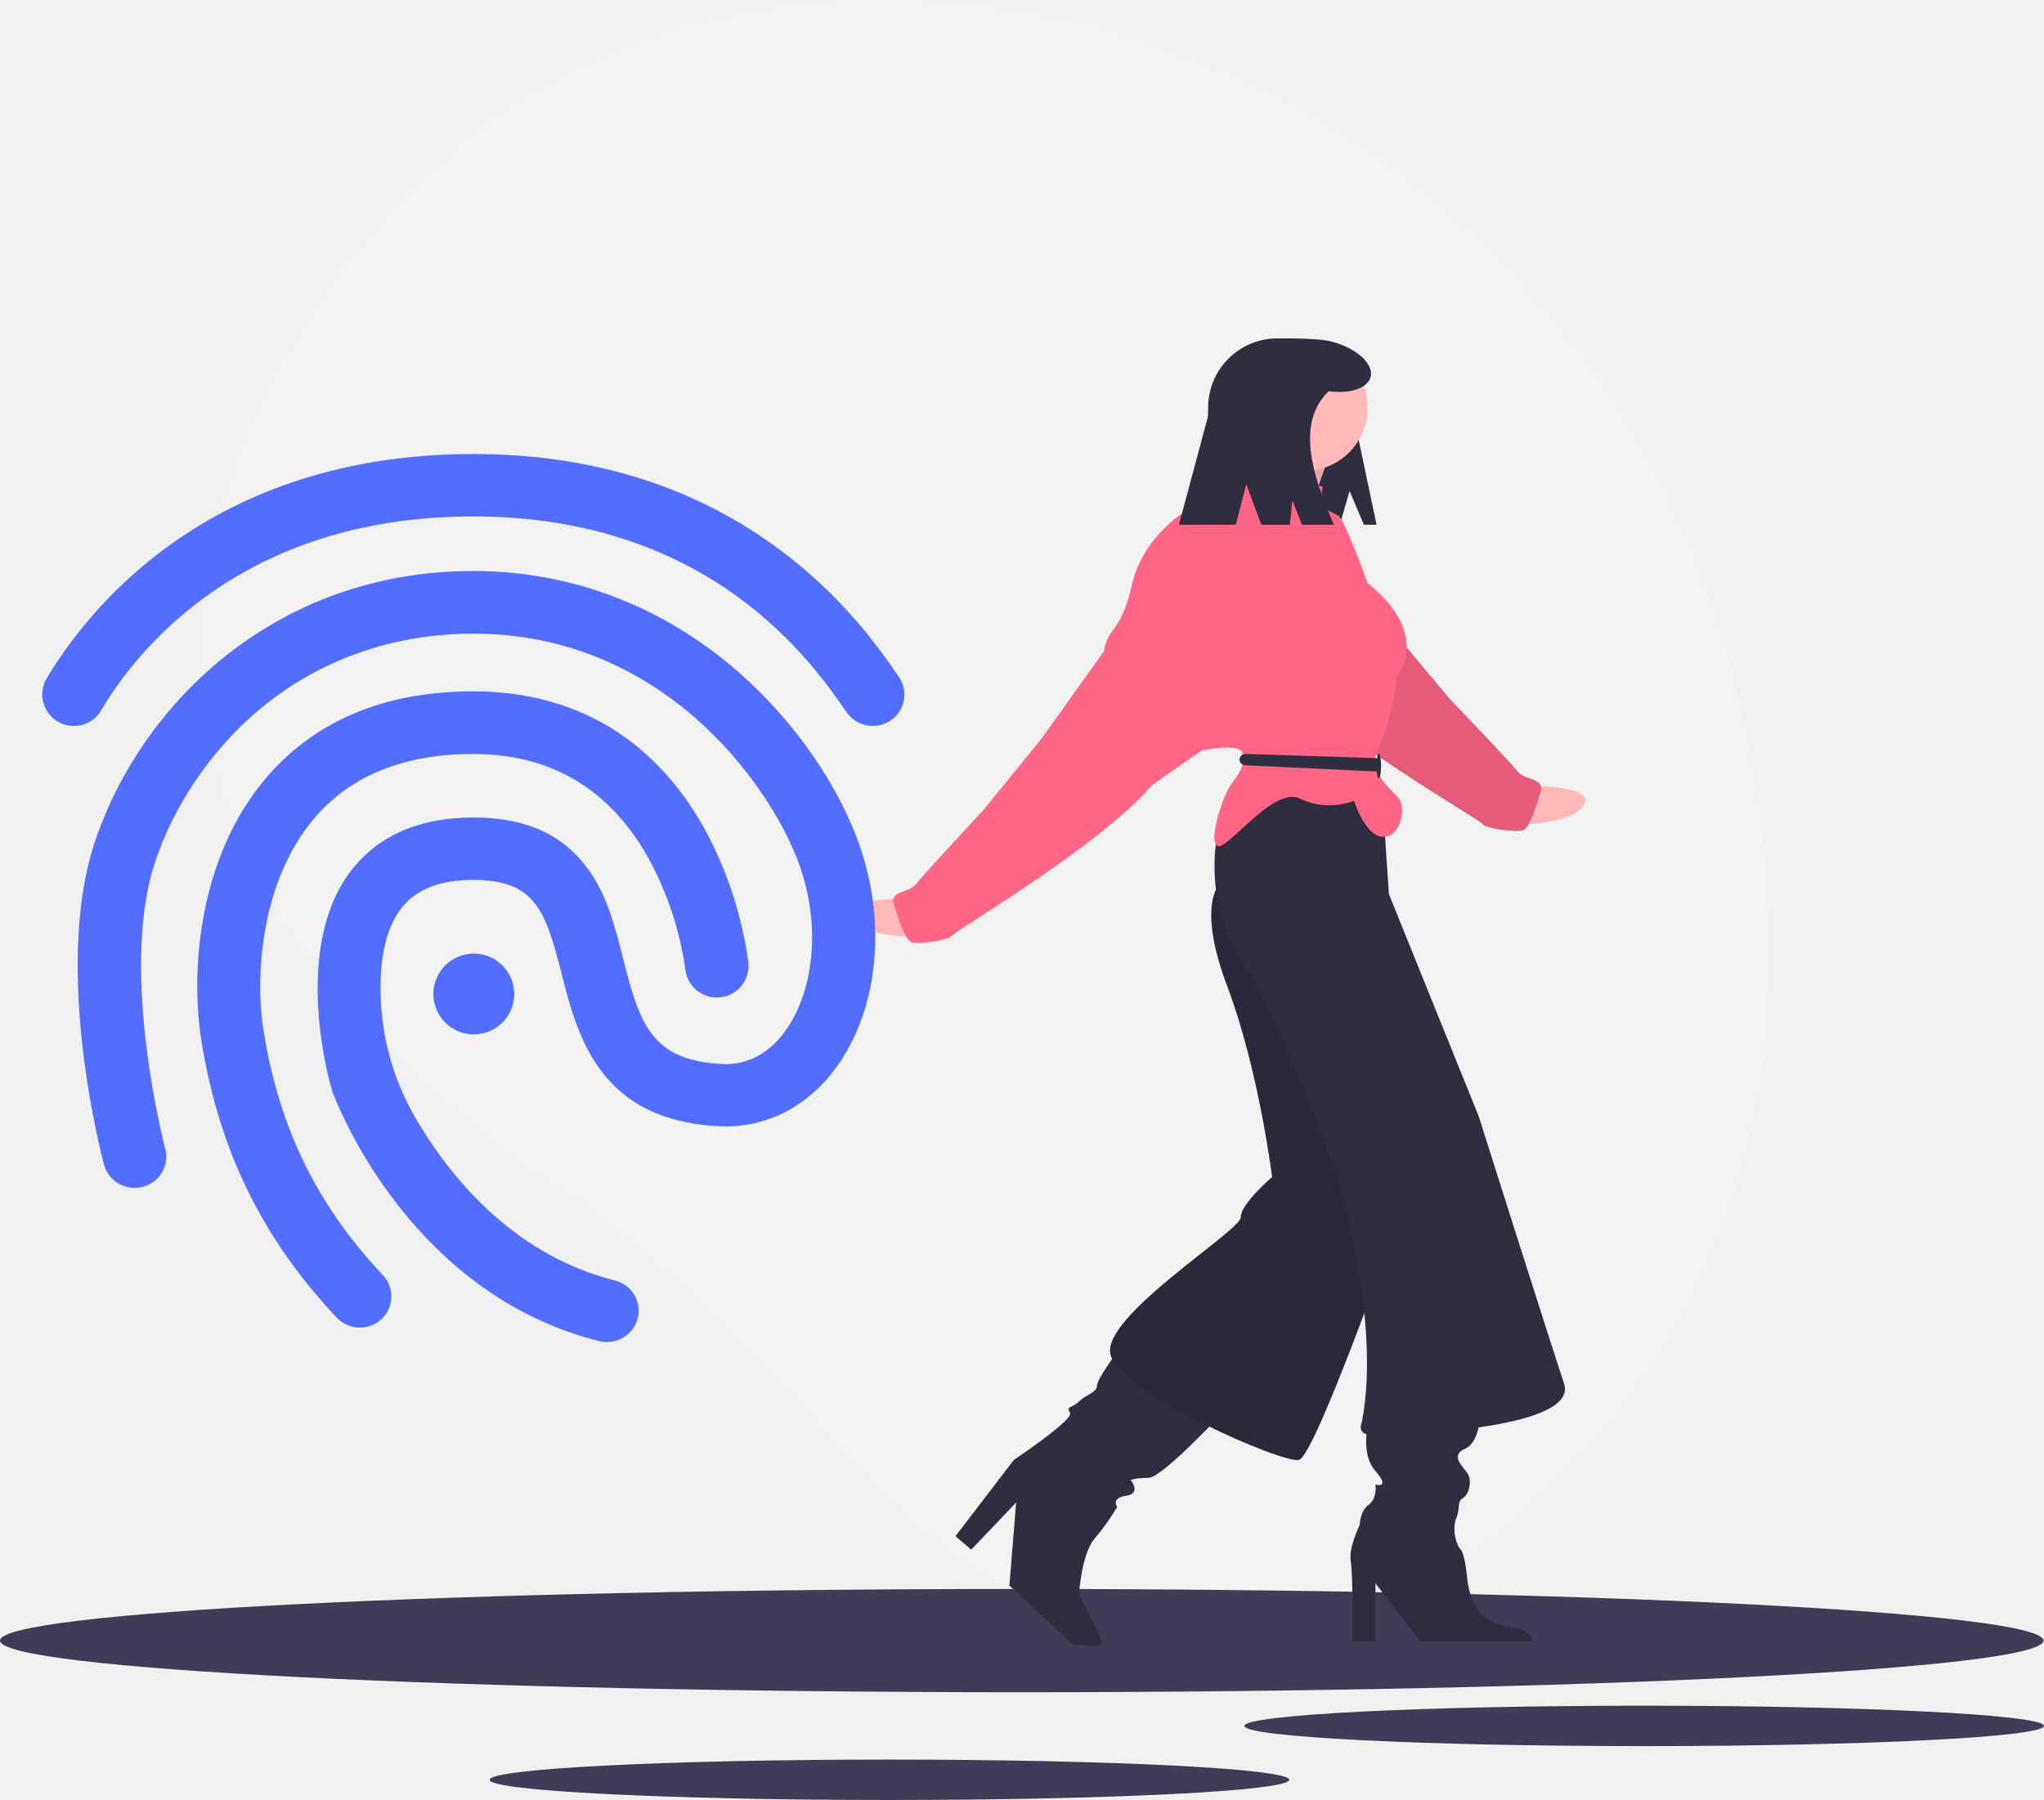
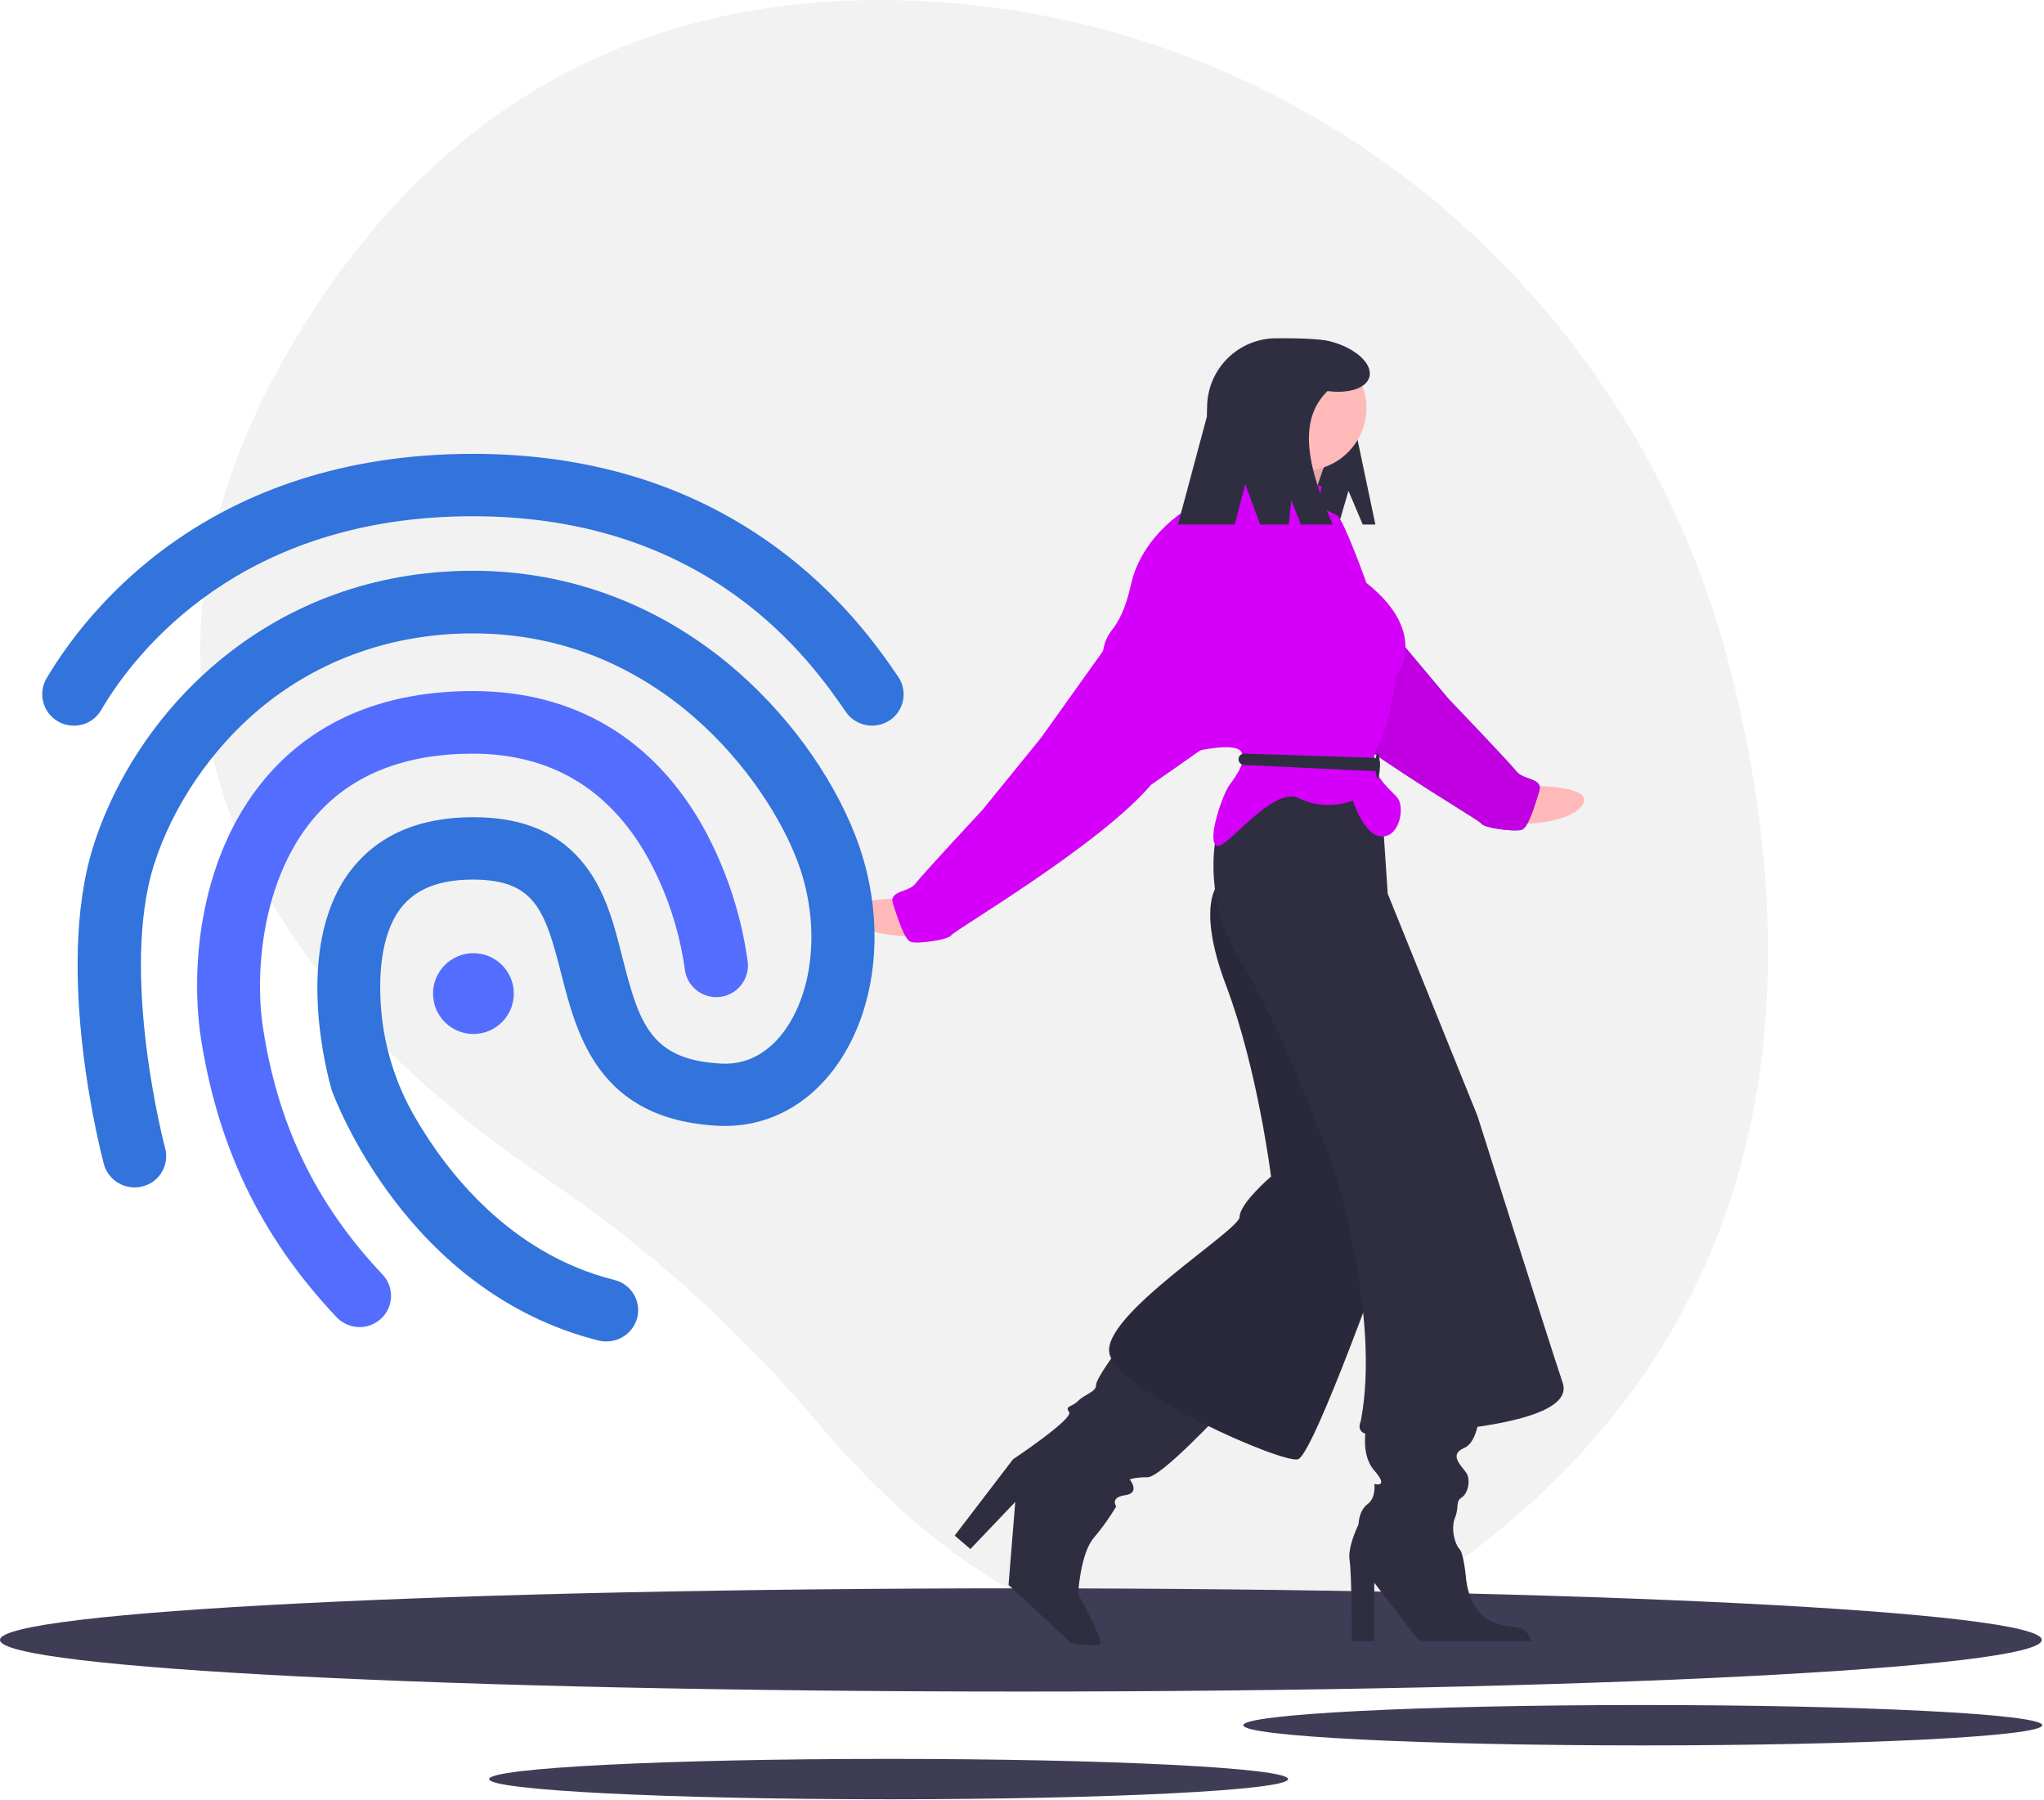
- <svg xmlns="http://www.w3.org/2000/svg" id="ad3acef6-40f9-4409-a616-f2253c54cee5" data-name="Layer 1" width="910.225" height="801.723" viewBox="0 0 910.225 801.723">
-   <path d="M916.056,347.306C872.769,177.089,723.197,54.217,547.631,49.289,454.815,46.683,357.147,77.466,286.037,185.187c-127.117,192.563,7.812,325.629,101.88,388.86A588.609,588.609,0,0,1,509.58,683.398C573.12,758.798,695.357,852.494,840.935,705.687,946.45,599.281,944.89,460.687,916.056,347.306Z" transform="translate(-144.8873 -49.1386)" fill="#f2f2f2" />
-   <ellipse cx="455" cy="730.723" rx="455" ry="23" fill="#3f3d56" />
-   <ellipse cx="732.182" cy="768.723" rx="178.043" ry="9" fill="#3f3d56" />
-   <ellipse cx="396.056" cy="792.723" rx="178.043" ry="9" fill="#3f3d56" />
-   <path d="M826.265,399.304s30.246-.441,23.802,8.654-31.444,8.46-31.444,8.46Z" transform="translate(-144.8873 -49.1386)" fill="#ffb9b9" />
-   <path d="M733.228,287.149l30.61,41.558,26.464,31.617s27.42,28.603,30.478,32.559,12.043,2.825,10.13,8.853-4.766,16.071-7.751,17.115-17.013-.752-18.042-2.737-66.577-39.033-89.968-65.694l-22.262-15.11-.334-25.565Z" transform="translate(-144.8873 -49.1386)" fill="#536dfe" />
-   <path d="M733.228,287.149l30.61,41.558,26.464,31.617s27.42,28.603,30.478,32.559,12.043,2.825,10.13,8.853-4.766,16.071-7.751,17.115-17.013-.752-18.042-2.737-66.577-39.033-89.968-65.694l-22.262-15.11-.334-25.565Z" transform="translate(-144.8873 -49.1386)" fill="#ff6584" />
-   <path d="M733.228,287.149l30.61,41.558,26.464,31.617s27.42,28.603,30.478,32.559,12.043,2.825,10.13,8.853-4.766,16.071-7.751,17.115-17.013-.752-18.042-2.737-66.577-39.033-89.968-65.694l-22.262-15.11-.334-25.565Z" transform="translate(-144.8873 -49.1386)" opacity="0.1" />
-   <path d="M745.887,267.861l6.364,15h5.636l-8-38c0-24.391-11.772-45-36.163-45h-0A30.837,30.837,0,0,0,682.887,230.698v37.268a14.896,14.896,0,0,0,14.896,14.896h43.73Z" transform="translate(-144.8873 -49.1386)" fill="#2f2e41" />
-   <path d="M642.387,651.361s-9,12-9,15-5,4-8,7-6,2-4,5-25,21-25,21l-26,34,7,6,20-21-3,37,28,26s12,2,13,0-10-22-10-22,1-18,7-25a102.029,102.029,0,0,0,10-14s-3-4,4-5,2-7,2-7,2-1,8-1,33-29,33-29Z" transform="translate(-144.8873 -49.1386)" fill="#2f2e41" />
-   <path d="M754.387,682.361s-4,14,3,22,0,6,0,6,1,6-3,9-4,9-4,9-5,10-4,16,1,36,1,36h10v-26l20,26h50s-1-5-6-6-20,0-23-21c0,0-1-12-3-14s-4-9-2-14,0-7,3-9,4-8,2-11-8-8-1-11,7-18,7-18Z" transform="translate(-144.8873 -49.1386)" fill="#2f2e41" />
-   <path d="M688.387,442.361s-11,9,3,46,20,85,20,85-14,12-14,18-62,44-58,61,77,49,84,47,41-98,41-98-13-106-14-107-31-50-31-50l-18-37Z" transform="translate(-144.8873 -49.1386)" fill="#2f2e41" />
-   <path d="M688.387,442.361s-11,9,3,46,20,85,20,85-14,12-14,18-62,44-58,61,77,49,84,47,41-98,41-98-13-106-14-107-31-50-31-50l-18-37Z" transform="translate(-144.8873 -49.1386)" opacity="0.1" />
-   <path d="M687.387,419.361s-8,29,11,59,41,92,41,92,21,65,12,112c0,0-3,6,5,6s92-2,85-23-38-119-38-119l-40-99-2-30-15-23h-31Z" transform="translate(-144.8873 -49.1386)" fill="#2f2e41" />
-   <path d="M547.496,449.361s-30.249,0-23.673,9,31.565,8,31.565,8Z" transform="translate(-144.8873 -49.1386)" fill="#ffb9b9" />
-   <path d="M705.887,242.861s2,14-5,16,28,17,28,17,7-24,10-27S705.887,242.861,705.887,242.861Z" transform="translate(-144.8873 -49.1386)" fill="#ffb9b9" />
-   <path d="M705.887,242.861s2,14-5,16,28,17,28,17,7-24,10-27S705.887,242.861,705.887,242.861Z" transform="translate(-144.8873 -49.1386)" opacity="0.1" />
-   <path d="M733.887,265.861s-31-9-32-12-8,4-11,9-9,11-12,11-25,13-30,36c-2.289,10.529-5.626,16.657-8.571,20.207a19.292,19.292,0,0,0-3.883,10.001.974.974,0,0,1-.546.792c-2,1,42,43,42,43s17-4,20,0-2,11-5,15-10,24-6,27,25-27,37-21,24,1,24,1,5,16,13,16,10-13,7-17-15-12-9-23,8-31,8-31,16-19-13-42c0,0-10-28-13-30s-8-3-8-5S733.887,265.861,733.887,265.861Z" transform="translate(-144.8873 -49.1386)" fill="#ff6584" />
-   <path d="M638.887,335.861l-30,42-26,32s-27,29-30,33-12,3-10,9,5,16,8,17,17-1,18-3,66-40,89-67l22.039-15.433-.039-25.567Z" transform="translate(-144.8873 -49.1386)" fill="#ff6584" />
-   <path d="M699.479,384.939l57.966,1.85a2.517,2.517,0,0,1,2.442,2.516v.925a2.517,2.517,0,0,1-2.63,2.514l-57.966-2.775a2.517,2.517,0,0,1-2.404-2.514h0A2.517,2.517,0,0,1,699.479,384.939Z" transform="translate(-144.8873 -49.1386)" fill="#2f2e41" />
-   <ellipse cx="614" cy="341.223" rx="1" ry="5.5" fill="#2f2e41" />
-   <circle cx="581" cy="181.723" r="28" fill="#ffb9b9" />
-   <path d="M737.59,201.199c-5.425-1.375-18.289-1.337-20.171-1.337a34.531,34.531,0,0,0-34.531,34.531l-13,48.469h25.304l4.696-18,6.667,18h12.738l1.095-10.817,4.311,10.817H738.887c-10.626-24.044-16.279-45.961-2.318-59.488,9.427,1.284,17.379-1.241,18.674-6.352C756.736,211.132,748.833,204.048,737.59,201.199Z" transform="translate(-144.8873 -49.1386)" fill="#2f2e41" />
-   <path d="M736.683,277.722" transform="translate(-144.8873 -49.1386)" fill="#2f2e41" />
-   <path d="M177.787,372.461a14.012,14.012,0,0,1-12.2-21c17.8-30,71.9-100.1,190.1-100.1,51.2,0,96.1,13.6,133.4,40.4,30.7,22,47.9,46.9,56.1,58.9a13.897,13.897,0,0,1-3.7,19.4,14.224,14.224,0,0,1-19.6-3.7c-14.9-21.6-60.1-87.2-166.2-87.2-103.6,0-150.4,60.4-165.7,86.3a13.804,13.804,0,0,1-12.2,7Z" transform="translate(-144.8873 -49.1386)" fill="#536dfe" />
-   <path d="M415.187,646.861a13.934,13.934,0,0,1-3.5-.4c-85.7-21.5-117.7-108.1-119-111.7l-.2-.8c-.7-2.5-17.9-61.9,8.5-96.7,12.1-15.9,30.5-24,54.8-24,22.6,0,38.9,7.1,50.1,21.8,9.2,12,12.9,26.8,16.5,41.1,7.5,29.7,12.9,45.3,44.1,46.9,13.7.7,22.7-7.4,27.8-14.3,13.8-18.8,16.2-49.5,5.8-76.5-13.4-35-60.8-100.9-144.4-100.9-35.7,0-68.5,11.6-94.8,33.4-21.8,18.1-39.1,43.6-47.4,69.8-15.4,48.8,4.8,125.5,5,126.2a13.871,13.871,0,0,1-10,17,14.202,14.202,0,0,1-17.3-9.9c-.9-3.5-22.5-85.3-4.7-141.7,19.4-61.1,79.2-122.7,169.2-122.7,41.6,0,80.9,14.3,113.7,41.3,25.4,21,46.2,49.2,57,77.4,13.8,36,10.1,76.4-9.4,102.8-13,17.6-31.5,26.8-52,25.8-53.4-2.7-63-40.4-70-67.9-7.2-28.2-11.8-41.8-39.3-41.8-15.1,0-25.7,4.2-32.3,12.9-9,11.9-9.7,30.5-8.7,44q.015.211.031.422a113.927,113.927,0,0,0,15.21,48.702c13.882,23.936,42.041,60.645,88.759,72.376a13.891,13.891,0,0,1,10.2,16.9,14.196,14.196,0,0,1-13.7,10.5Z" transform="translate(-144.8873 -49.1386)" fill="#536dfe" />
-   <path d="M305.187,640.461a14.238,14.238,0,0,1-10.3-4.4c-34.3-36.4-53.7-77.1-61-128v-.3c-4.1-33.7,1.9-81.4,31.3-114.2,21.7-24.2,52.2-36.5,90.5-36.5,45.3,0,80.9,21.3,103.1,61.5a172.867,172.867,0,0,1,19.4,59.5,14.126,14.126,0,0,1-28.1,2.9,144.754,144.754,0,0,0-16.5-49.7c-17.2-30.7-43.4-46.3-78-46.3-29.9,0-53.3,9.1-69.4,27.1-23.2,25.9-27.7,65.8-24.5,92.2,6.4,45,23.5,80.8,53.7,112.8a13.831,13.831,0,0,1-.7,19.7,14.185,14.185,0,0,1-9.5,3.7Z" transform="translate(-144.8873 -49.1386)" fill="#536dfe" />
-   <circle cx="211" cy="442.723" r="18" fill="#536dfe" />
+ <svg xmlns="http://www.w3.org/2000/svg" width="911" height="802" viewBox="0 0 911 802" fill="none">
+   <rect width="911" height="802" fill="white" />
+   <g clip-path="url(#clip0)">
+     <path d="M771.169 298.167C727.882 127.951 578.309 5.078 402.744 0.15C309.928 -2.455 212.259 28.328 141.15 136.048C14.033 328.611 148.961 461.678 243.029 524.908C288.476 555.518 329.426 592.324 364.693 634.259C428.233 709.659 550.469 803.355 696.048 656.548C801.563 550.143 800.003 411.548 771.169 298.167Z" fill="#F2F2F2" />
+     <path d="M455 753.723C706.29 753.723 910 743.425 910 730.723C910 718.02 706.29 707.723 455 707.723C203.71 707.723 0 718.02 0 730.723C0 743.425 203.71 753.723 455 753.723Z" fill="#3F3D56" />
+     <path d="M732.182 777.723C830.513 777.723 910.225 773.693 910.225 768.723C910.225 763.752 830.513 759.723 732.182 759.723C633.851 759.723 554.138 763.752 554.138 768.723C554.138 773.693 633.851 777.723 732.182 777.723Z" fill="#3F3D56" />
+     <path d="M396.056 801.723C494.386 801.723 574.099 797.693 574.099 792.723C574.099 787.752 494.386 783.723 396.056 783.723C297.725 783.723 218.012 787.752 218.012 792.723C218.012 797.693 297.725 801.723 396.056 801.723Z" fill="#3F3D56" />
+     <path d="M681.378 350.165C681.378 350.165 711.624 349.724 705.18 358.819C698.736 367.914 673.736 367.279 673.736 367.279L681.378 350.165Z" fill="#FFB9B9" />
+     <path d="M588.341 238.011L618.95 279.569L645.414 311.186C645.414 311.186 672.835 339.789 675.893 343.745C678.951 347.7 687.935 346.569 686.023 352.598C684.111 358.626 681.257 368.669 678.272 369.713C675.287 370.756 661.259 368.961 660.23 366.976C659.201 364.99 593.653 327.943 570.262 301.281L548 286.171L547.666 260.607L588.341 238.011Z" fill="#536DFE" />
+     <path d="M588.341 238.011L618.95 279.569L645.414 311.186C645.414 311.186 672.835 339.789 675.893 343.745C678.951 347.7 687.935 346.569 686.023 352.598C684.111 358.626 681.257 368.669 678.272 369.713C675.287 370.756 661.259 368.961 660.23 366.976C659.201 364.99 593.653 327.943 570.262 301.281L548 286.171L547.666 260.607L588.341 238.011Z" fill="#D500F9" />
+     <path opacity="0.1" d="M618.548 279.865L618.557 279.878L618.567 279.89L645.031 311.507L645.042 311.52L645.053 311.532L645.176 311.415C645.054 311.532 645.054 311.532 645.054 311.532L645.055 311.533L645.058 311.537L645.073 311.553L645.132 311.614L645.362 311.854C645.564 312.064 645.86 312.373 646.237 312.768C646.993 313.558 648.076 314.691 649.385 316.062C652.003 318.805 655.526 322.504 659.144 326.326C666.395 333.985 673.988 342.098 675.497 344.05C676.339 345.139 677.566 345.851 678.834 346.407C679.471 346.686 680.133 346.932 680.776 347.165C680.877 347.201 680.978 347.238 681.078 347.274C681.618 347.469 682.14 347.658 682.634 347.857C683.822 348.337 684.749 348.844 685.281 349.533C685.779 350.177 685.987 351.057 685.546 352.447C685.362 353.029 685.169 353.647 684.968 354.29C684.125 356.988 683.148 360.117 682.084 362.843C681.425 364.53 680.741 366.04 680.046 367.187C679.699 367.759 679.356 368.229 679.021 368.58C678.684 368.934 678.378 369.146 678.107 369.241C677.798 369.349 677.305 369.431 676.647 369.477C675.997 369.523 675.218 369.531 674.353 369.505C672.624 369.453 670.577 369.266 668.587 368.985C666.596 368.703 664.678 368.329 663.201 367.907C662.461 367.695 661.848 367.475 661.397 367.256C661.171 367.147 660.998 367.043 660.873 366.947C660.744 366.849 660.691 366.779 660.674 366.745C660.622 366.646 660.547 366.563 660.491 366.506C660.428 366.442 660.352 366.374 660.268 366.304C660.099 366.163 659.873 365.993 659.597 365.797C659.046 365.403 658.27 364.885 657.3 364.257C655.36 362.999 652.619 361.283 649.293 359.199L649.259 359.178C642.607 355.011 633.605 349.372 623.907 342.965C604.462 330.118 582.283 314.225 570.638 300.952L570.596 300.904L570.543 300.868L548.496 285.904L548.17 260.899L588.199 238.662L618.548 279.865Z" fill="black" stroke="black" />
+     <path d="M601 218.723L607.364 233.723H613L605 195.723C605 171.332 593.228 150.723 568.837 150.723H568.836C560.658 150.723 552.815 153.972 547.032 159.755C541.249 165.538 538 173.381 538 181.559V218.827C538 222.778 539.569 226.567 542.363 229.36C545.156 232.153 548.945 233.723 552.895 233.723H596.625L601 218.723Z" fill="#2F2E41" />
+     <path d="M497.5 602.223C497.5 602.223 488.5 614.223 488.5 617.223C488.5 620.223 483.5 621.223 480.5 624.223C477.5 627.223 474.5 626.223 476.5 629.223C478.5 632.223 451.5 650.223 451.5 650.223L425.5 684.223L432.5 690.223L452.5 669.223L449.5 706.223L477.5 732.223C477.5 732.223 489.5 734.223 490.5 732.223C491.5 730.223 480.5 710.223 480.5 710.223C480.5 710.223 481.5 692.223 487.5 685.223C491.222 680.846 494.567 676.163 497.5 671.223C497.5 671.223 494.5 667.223 501.5 666.223C508.5 665.223 503.5 659.223 503.5 659.223C503.5 659.223 505.5 658.223 511.5 658.223C517.5 658.223 544.5 629.223 544.5 629.223L497.5 602.223Z" fill="#2F2E41" />
+     <path d="M609.5 633.223C609.5 633.223 605.5 647.223 612.5 655.223C619.5 663.223 612.5 661.223 612.5 661.223C612.5 661.223 613.5 667.223 609.5 670.223C605.5 673.223 605.5 679.223 605.5 679.223C605.5 679.223 600.5 689.223 601.5 695.223C602.5 701.223 602.5 731.223 602.5 731.223H612.5V705.223L632.5 731.223H682.5C682.5 731.223 681.5 726.223 676.5 725.223C671.5 724.223 656.5 725.223 653.5 704.223C653.5 704.223 652.5 692.223 650.5 690.223C648.5 688.223 646.5 681.223 648.5 676.223C650.5 671.223 648.5 669.223 651.5 667.223C654.5 665.223 655.5 659.223 653.5 656.223C651.5 653.223 645.5 648.223 652.5 645.223C659.5 642.223 659.5 627.223 659.5 627.223L609.5 633.223Z" fill="#2F2E41" />
+     <path d="M543.5 393.223C543.5 393.223 532.5 402.223 546.5 439.223C560.5 476.223 566.5 524.223 566.5 524.223C566.5 524.223 552.5 536.223 552.5 542.223C552.5 548.223 490.5 586.223 494.5 603.223C498.5 620.223 571.5 652.223 578.5 650.223C585.5 648.223 619.5 552.223 619.5 552.223C619.5 552.223 606.5 446.223 605.5 445.223C604.5 444.223 574.5 395.223 574.5 395.223L556.5 358.223L543.5 393.223Z" fill="#2F2E41" />
+     <path opacity="0.1" d="M543.5 393.223C543.5 393.223 532.5 402.223 546.5 439.223C560.5 476.223 566.5 524.223 566.5 524.223C566.5 524.223 552.5 536.223 552.5 542.223C552.5 548.223 490.5 586.223 494.5 603.223C498.5 620.223 571.5 652.223 578.5 650.223C585.5 648.223 619.5 552.223 619.5 552.223C619.5 552.223 606.5 446.223 605.5 445.223C604.5 444.223 574.5 395.223 574.5 395.223L556.5 358.223L543.5 393.223Z" fill="black" />
+     <path d="M542.5 370.223C542.5 370.223 534.5 399.223 553.5 429.223C572.5 459.223 594.5 521.223 594.5 521.223C594.5 521.223 615.5 586.223 606.5 633.223C606.5 633.223 603.5 639.223 611.5 639.223C619.5 639.223 703.5 637.223 696.5 616.223C689.5 595.223 658.5 497.223 658.5 497.223L618.5 398.223L616.5 368.223L601.5 345.223H570.5L542.5 370.223Z" fill="#2F2E41" />
+     <path d="M402.609 400.223C402.609 400.223 372.36 400.223 378.935 409.223C385.511 418.223 410.5 417.223 410.5 417.223L402.609 400.223Z" fill="#FFB9B9" />
+     <path d="M561 193.723C561 193.723 563 207.723 556 209.723C549 211.723 584 226.723 584 226.723C584 226.723 591 202.723 594 199.723C597 196.723 561 193.723 561 193.723Z" fill="#FFB9B9" />
+     <path opacity="0.1" d="M561 193.723C561 193.723 563 207.723 556 209.723C549 211.723 584 226.723 584 226.723C584 226.723 591 202.723 594 199.723C597 196.723 561 193.723 561 193.723Z" fill="black" />
+     <path d="M589 216.723C589 216.723 558 207.723 557 204.723C556 201.723 549 208.723 546 213.723C543 218.723 537 224.723 534 224.723C531 224.723 509 237.723 504 260.723C501.711 271.252 498.374 277.38 495.429 280.93C493.215 283.829 491.869 287.297 491.546 290.931C491.532 291.099 491.473 291.26 491.378 291.399C491.282 291.538 491.152 291.649 491 291.723C489 292.723 533 334.723 533 334.723C533 334.723 550 330.723 553 334.723C556 338.723 551 345.723 548 349.723C545 353.723 538 373.723 542 376.723C546 379.723 567 349.723 579 355.723C591 361.723 603 356.723 603 356.723C603 356.723 608 372.723 616 372.723C624 372.723 626 359.723 623 355.723C620 351.723 608 343.723 614 332.723C620 321.723 622 301.723 622 301.723C622 301.723 638 282.723 609 259.723C609 259.723 599 231.723 596 229.723C593 227.723 588 226.723 588 224.723C588 222.723 589 216.723 589 216.723Z" fill="#D500F9" />
+     <path d="M494 286.723L464 328.723L438 360.723C438 360.723 411 389.723 408 393.723C405 397.723 396 396.723 398 402.723C400 408.723 403 418.723 406 419.723C409 420.723 423 418.723 424 416.723C425 414.723 490 376.723 513 349.723L535.039 334.29L535 308.723L494 286.723Z" fill="#D500F9" />
+     <path d="M554.592 335.8L612.558 337.65C613.212 337.669 613.833 337.943 614.289 338.413C614.745 338.882 615 339.511 615 340.166V341.091C615 341.431 614.931 341.767 614.797 342.08C614.664 342.392 614.468 342.675 614.222 342.91C613.977 343.145 613.686 343.327 613.368 343.447C613.049 343.566 612.71 343.62 612.37 343.605L554.404 340.83C553.757 340.801 553.146 340.524 552.698 340.055C552.25 339.587 552 338.964 552 338.316V338.316C552 337.979 552.068 337.646 552.199 337.335C552.33 337.025 552.522 336.744 552.764 336.51C553.006 336.275 553.292 336.092 553.606 335.97C553.92 335.848 554.255 335.79 554.592 335.8Z" fill="#2F2E41" />
+     <path d="M614 346.723C614.552 346.723 615 344.26 615 341.223C615 338.185 614.552 335.723 614 335.723C613.448 335.723 613 338.185 613 341.223C613 344.26 613.448 346.723 614 346.723Z" fill="#2F2E41" />
+     <path d="M581 209.723C596.464 209.723 609 197.187 609 181.723C609 166.259 596.464 153.723 581 153.723C565.536 153.723 553 166.259 553 181.723C553 197.187 565.536 209.723 581 209.723Z" fill="#FFB9B9" />
+     <path d="M592.703 152.06C587.278 150.685 574.414 150.723 572.531 150.723C567.997 150.723 563.506 151.616 559.317 153.351C555.127 155.087 551.321 157.63 548.114 160.837C544.907 164.043 542.364 167.85 540.629 172.04C538.893 176.229 538 180.72 538 185.254L525 233.723H550.304L555 215.723L561.667 233.723H574.405L575.5 222.906L579.811 233.723H594C583.374 209.679 577.721 187.762 591.682 174.235C601.109 175.519 609.061 172.994 610.356 167.883C611.849 161.994 603.945 154.91 592.703 152.06Z" fill="#2F2E41" />
+     <path d="M32.9 323.323C30.438 323.332 28.016 322.693 25.879 321.469C23.743 320.244 21.966 318.479 20.73 316.35C19.492 314.22 18.838 311.803 18.833 309.34C18.828 306.878 19.472 304.457 20.7 302.323C38.5 272.323 92.6 202.223 210.8 202.223C262 202.223 306.9 215.823 344.2 242.623C374.9 264.623 392.1 289.523 400.3 301.523C401.34 303.037 402.069 304.741 402.446 306.539C402.823 308.336 402.84 310.19 402.496 311.994C402.152 313.798 401.454 315.516 400.442 317.049C399.43 318.581 398.124 319.898 396.6 320.923C393.501 323 389.709 323.776 386.043 323.084C382.377 322.392 379.129 320.287 377 317.223C362.1 295.623 316.9 230.023 210.8 230.023C107.2 230.023 60.4 290.423 45.1 316.323C43.881 318.476 42.105 320.262 39.959 321.493C37.812 322.725 35.374 323.357 32.9 323.323V323.323Z" fill="#3273DC" />
+     <path d="M270.3 597.723C269.121 597.738 267.945 597.604 266.8 597.323C181.1 575.823 149.1 489.223 147.8 485.623L147.6 484.823C146.9 482.323 129.7 422.923 156.1 388.123C168.2 372.223 186.6 364.123 210.9 364.123C233.5 364.123 249.8 371.223 261 385.923C270.2 397.923 273.9 412.723 277.5 427.023C285 456.723 290.4 472.323 321.6 473.923C335.3 474.623 344.3 466.523 349.4 459.623C363.2 440.823 365.6 410.123 355.2 383.123C341.8 348.123 294.4 282.223 210.8 282.223C175.1 282.223 142.3 293.823 116 315.623C94.2 333.723 76.9 359.223 68.6 385.423C53.2 434.223 73.4 510.923 73.6 511.623C74.07 513.396 74.184 515.245 73.934 517.062C73.685 518.879 73.078 520.629 72.148 522.21C71.218 523.791 69.984 525.172 68.516 526.273C67.049 527.373 65.378 528.172 63.6 528.623C59.994 529.575 56.158 529.07 52.922 527.217C49.685 525.365 47.306 522.314 46.3 518.723C45.4 515.223 23.8 433.423 41.6 377.023C61 315.923 120.8 254.323 210.8 254.323C252.4 254.323 291.7 268.623 324.5 295.623C349.9 316.623 370.7 344.823 381.5 373.023C395.3 409.023 391.6 449.423 372.1 475.823C359.1 493.423 340.6 502.623 320.1 501.623C266.7 498.923 257.1 461.223 250.1 433.723C242.9 405.523 238.3 391.923 210.8 391.923C195.7 391.923 185.1 396.123 178.5 404.823C169.5 416.723 168.8 435.323 169.8 448.823C169.81 448.964 169.82 449.105 169.831 449.245C171.154 466.42 176.354 483.072 185.041 497.947C198.923 521.883 227.082 558.592 273.8 570.323C275.584 570.755 277.265 571.536 278.745 572.621C280.225 573.707 281.475 575.075 282.424 576.646C283.372 578.217 284 579.961 284.27 581.777C284.541 583.592 284.449 585.443 284 587.223C283.188 590.235 281.405 592.896 278.929 594.794C276.453 596.692 273.42 597.721 270.3 597.723V597.723Z" fill="#3273DC" />
+     <path d="M160.3 591.323C158.375 591.324 156.47 590.934 154.699 590.178C152.929 589.422 151.33 588.314 150 586.923C115.7 550.523 96.3 509.823 89 458.923V458.623C84.9 424.923 90.9 377.223 120.3 344.423C142 320.223 172.5 307.923 210.8 307.923C256.1 307.923 291.7 329.223 313.9 369.423C323.933 387.911 330.507 408.074 333.3 428.923C333.63 432.62 332.49 436.299 330.129 439.163C327.767 442.028 324.373 443.847 320.68 444.228C316.987 444.609 313.293 443.521 310.396 441.2C307.499 438.878 305.633 435.51 305.2 431.823C302.767 414.391 297.176 397.549 288.7 382.123C271.5 351.423 245.3 335.823 210.7 335.823C180.8 335.823 157.4 344.923 141.3 362.923C118.1 388.823 113.6 428.723 116.8 455.123C123.2 500.123 140.3 535.923 170.5 567.923C171.761 569.255 172.744 570.826 173.392 572.542C174.04 574.258 174.34 576.086 174.275 577.919C174.21 579.753 173.781 581.555 173.012 583.221C172.244 584.887 171.152 586.383 169.8 587.623C167.201 589.991 163.816 591.309 160.3 591.323V591.323Z" fill="#536DFE" />
+     <path d="M211 460.723C220.941 460.723 229 452.664 229 442.723C229 432.782 220.941 424.723 211 424.723C201.059 424.723 193 432.782 193 442.723C193 452.664 201.059 460.723 211 460.723Z" fill="#536DFE" />
+   </g>
+   <defs>
+     <clipPath id="clip0">
+       <rect width="910.225" height="801.723" fill="white" />
+     </clipPath>
+   </defs>
</svg>
